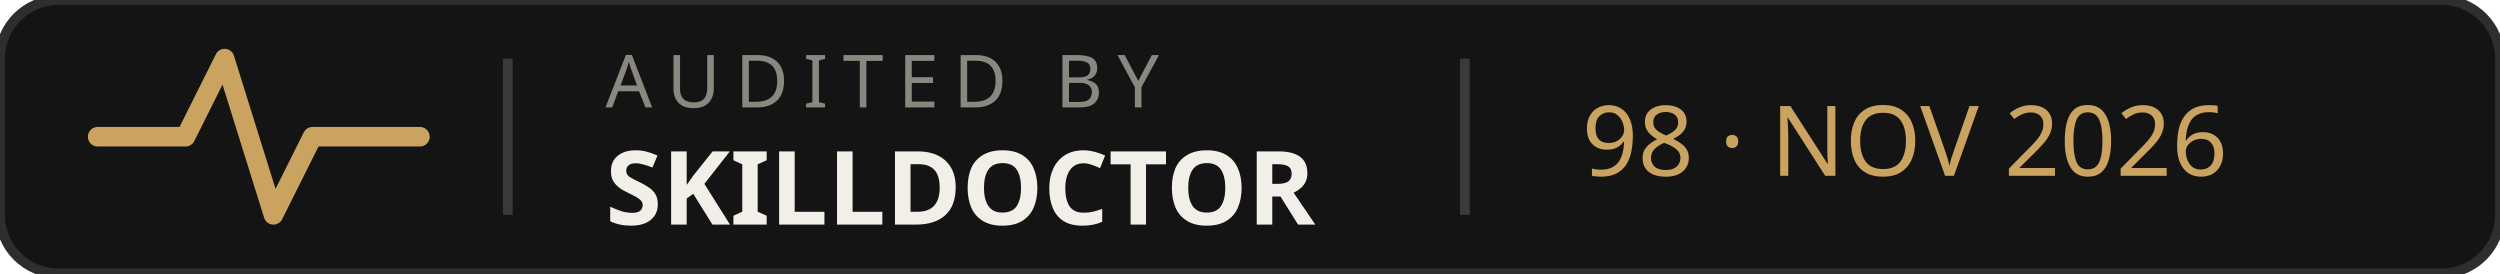
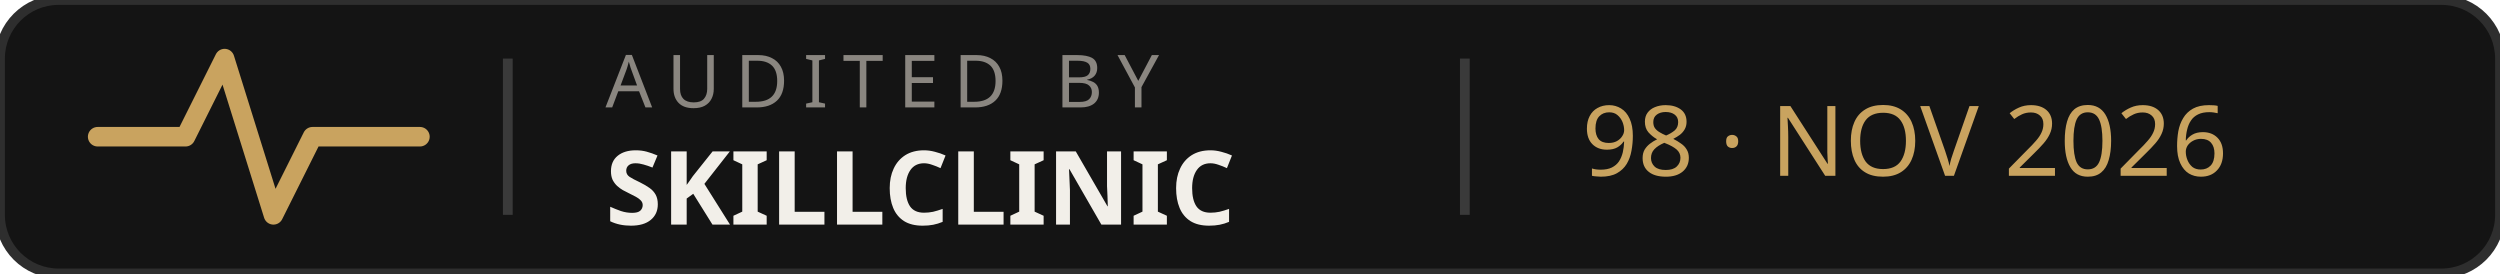
<svg xmlns="http://www.w3.org/2000/svg" width="256" height="28" viewBox="0 0 256 28">
  <rect width="256" height="28" rx="6" fill="#141414" stroke="#2E2E2E" />
  <polyline points="10,14 19,14 23,6 28,22 32,14 43,14" fill="none" stroke="#C9A35F" stroke-width="2" stroke-linejoin="round" stroke-linecap="round" />
  <line x1="52" y1="6" x2="52" y2="22" stroke="#3A3A3A" stroke-width="1" />
  <text x="62" y="11" font-family="Verdana, Geneva, sans-serif" font-size="7.5" letter-spacing="1.5" fill="#8A8680">AUDITED BY</text>
-   <text x="62" y="23" font-family="Verdana, Geneva, sans-serif" font-size="10.5" font-weight="600" fill="#F2EFE9">SKILLDOCTOR</text>
+   <text x="62" y="23" font-family="Verdana, Geneva, sans-serif" font-size="10.5" font-weight="600" fill="#F2EFE9">SKILLCLINIC</text>
  <line x1="150" y1="6" x2="150" y2="22" stroke="#3A3A3A" stroke-width="1" />
  <text x="162" y="18" font-family="Verdana, Geneva, sans-serif" font-size="10" fill="#C9A35F">98 · NOV 2026</text>
</svg>
